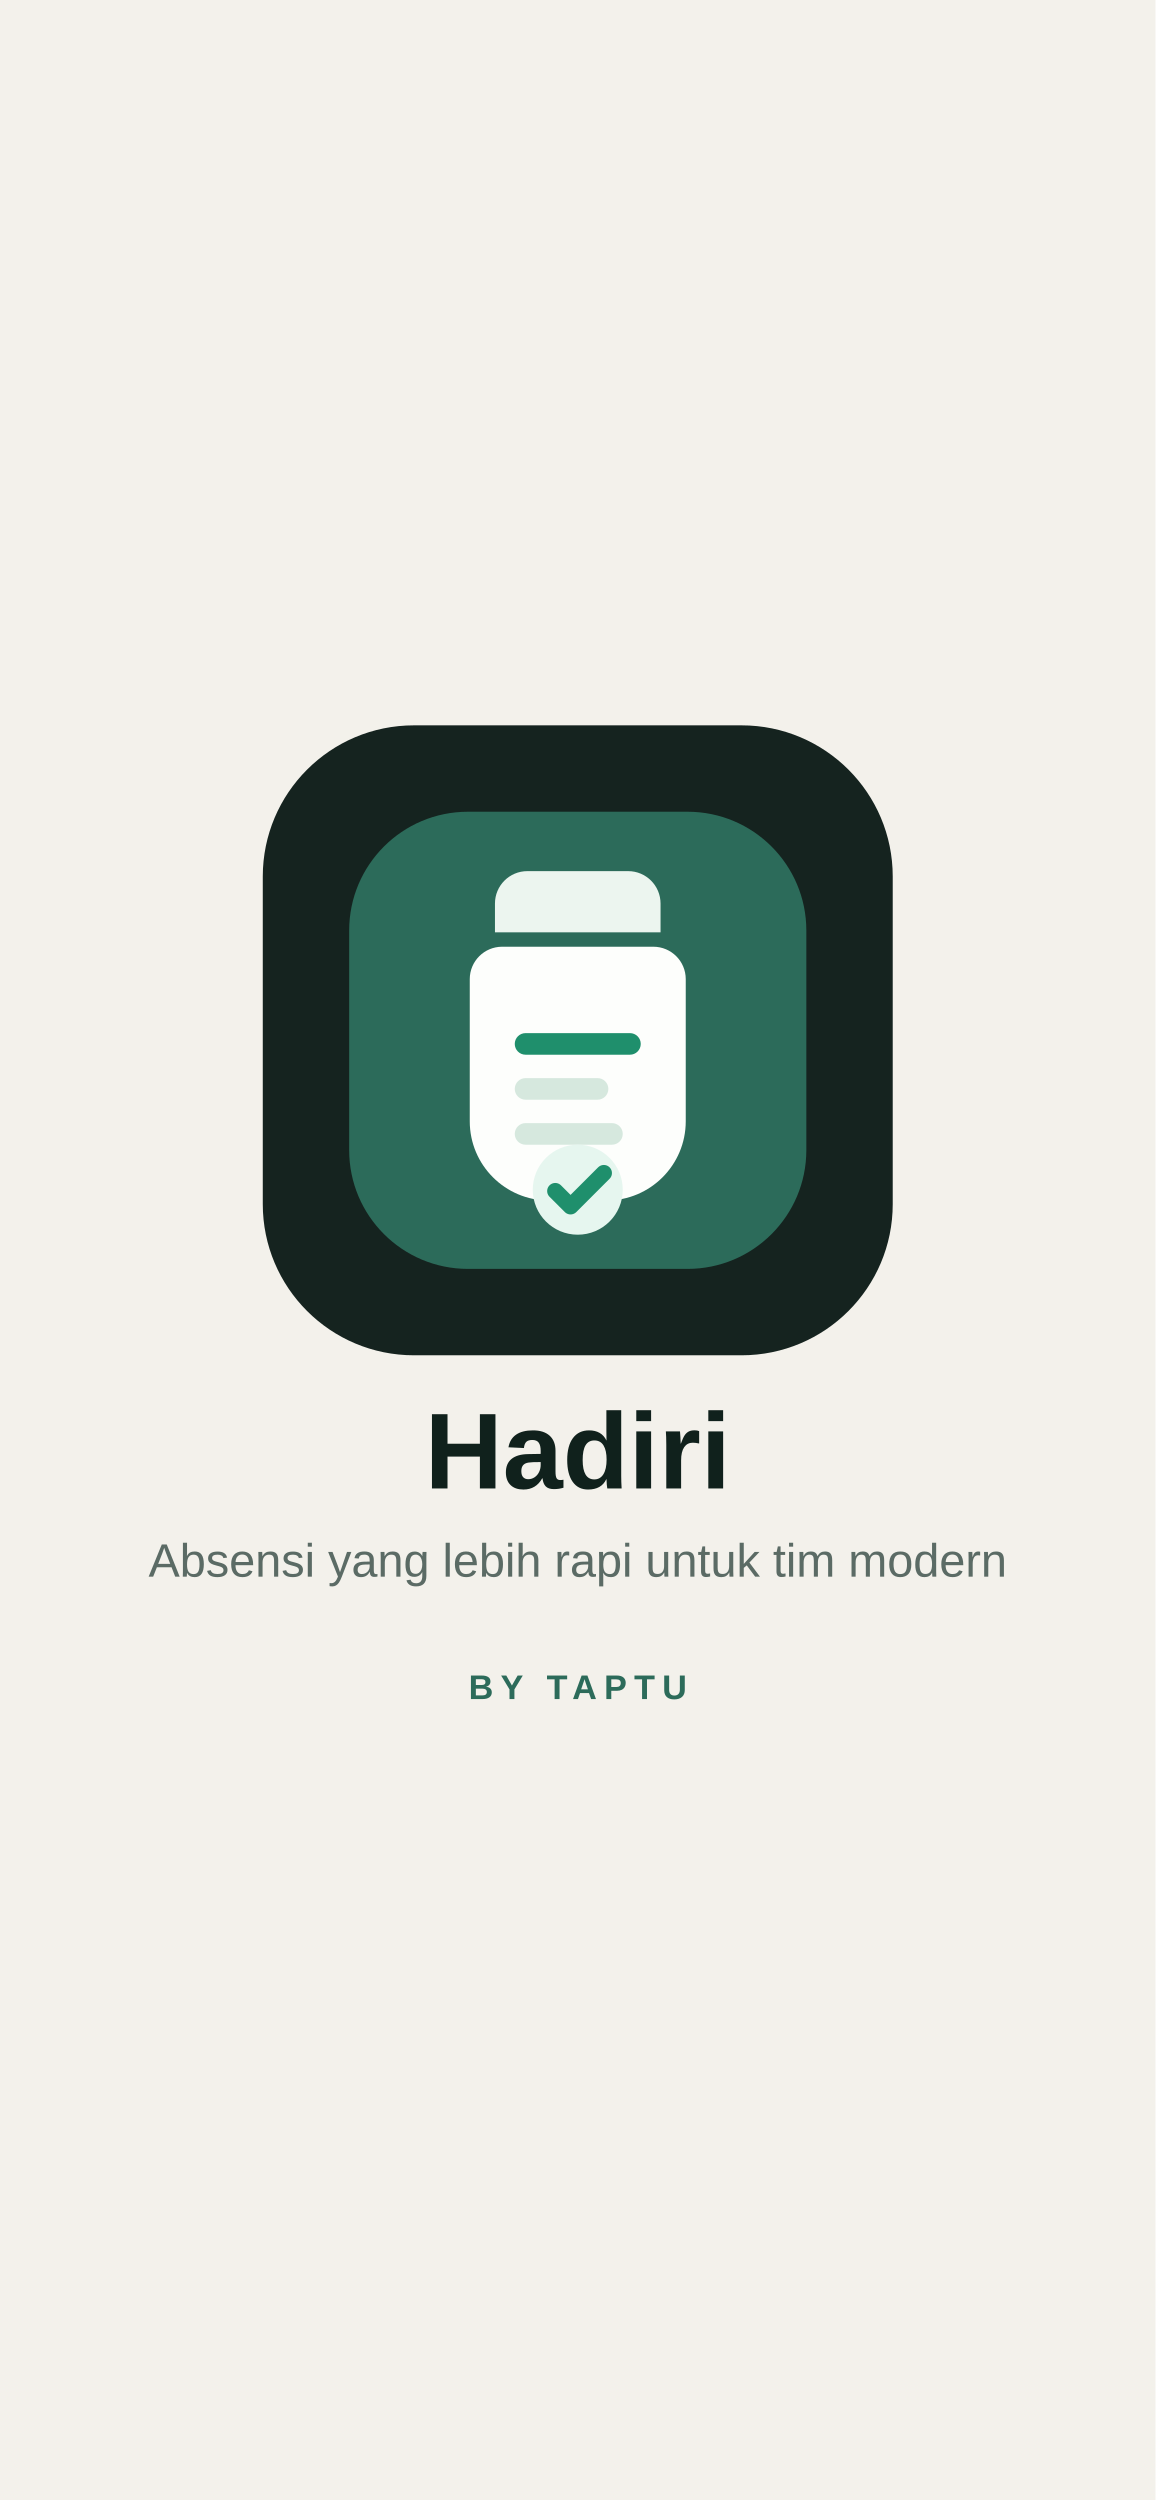
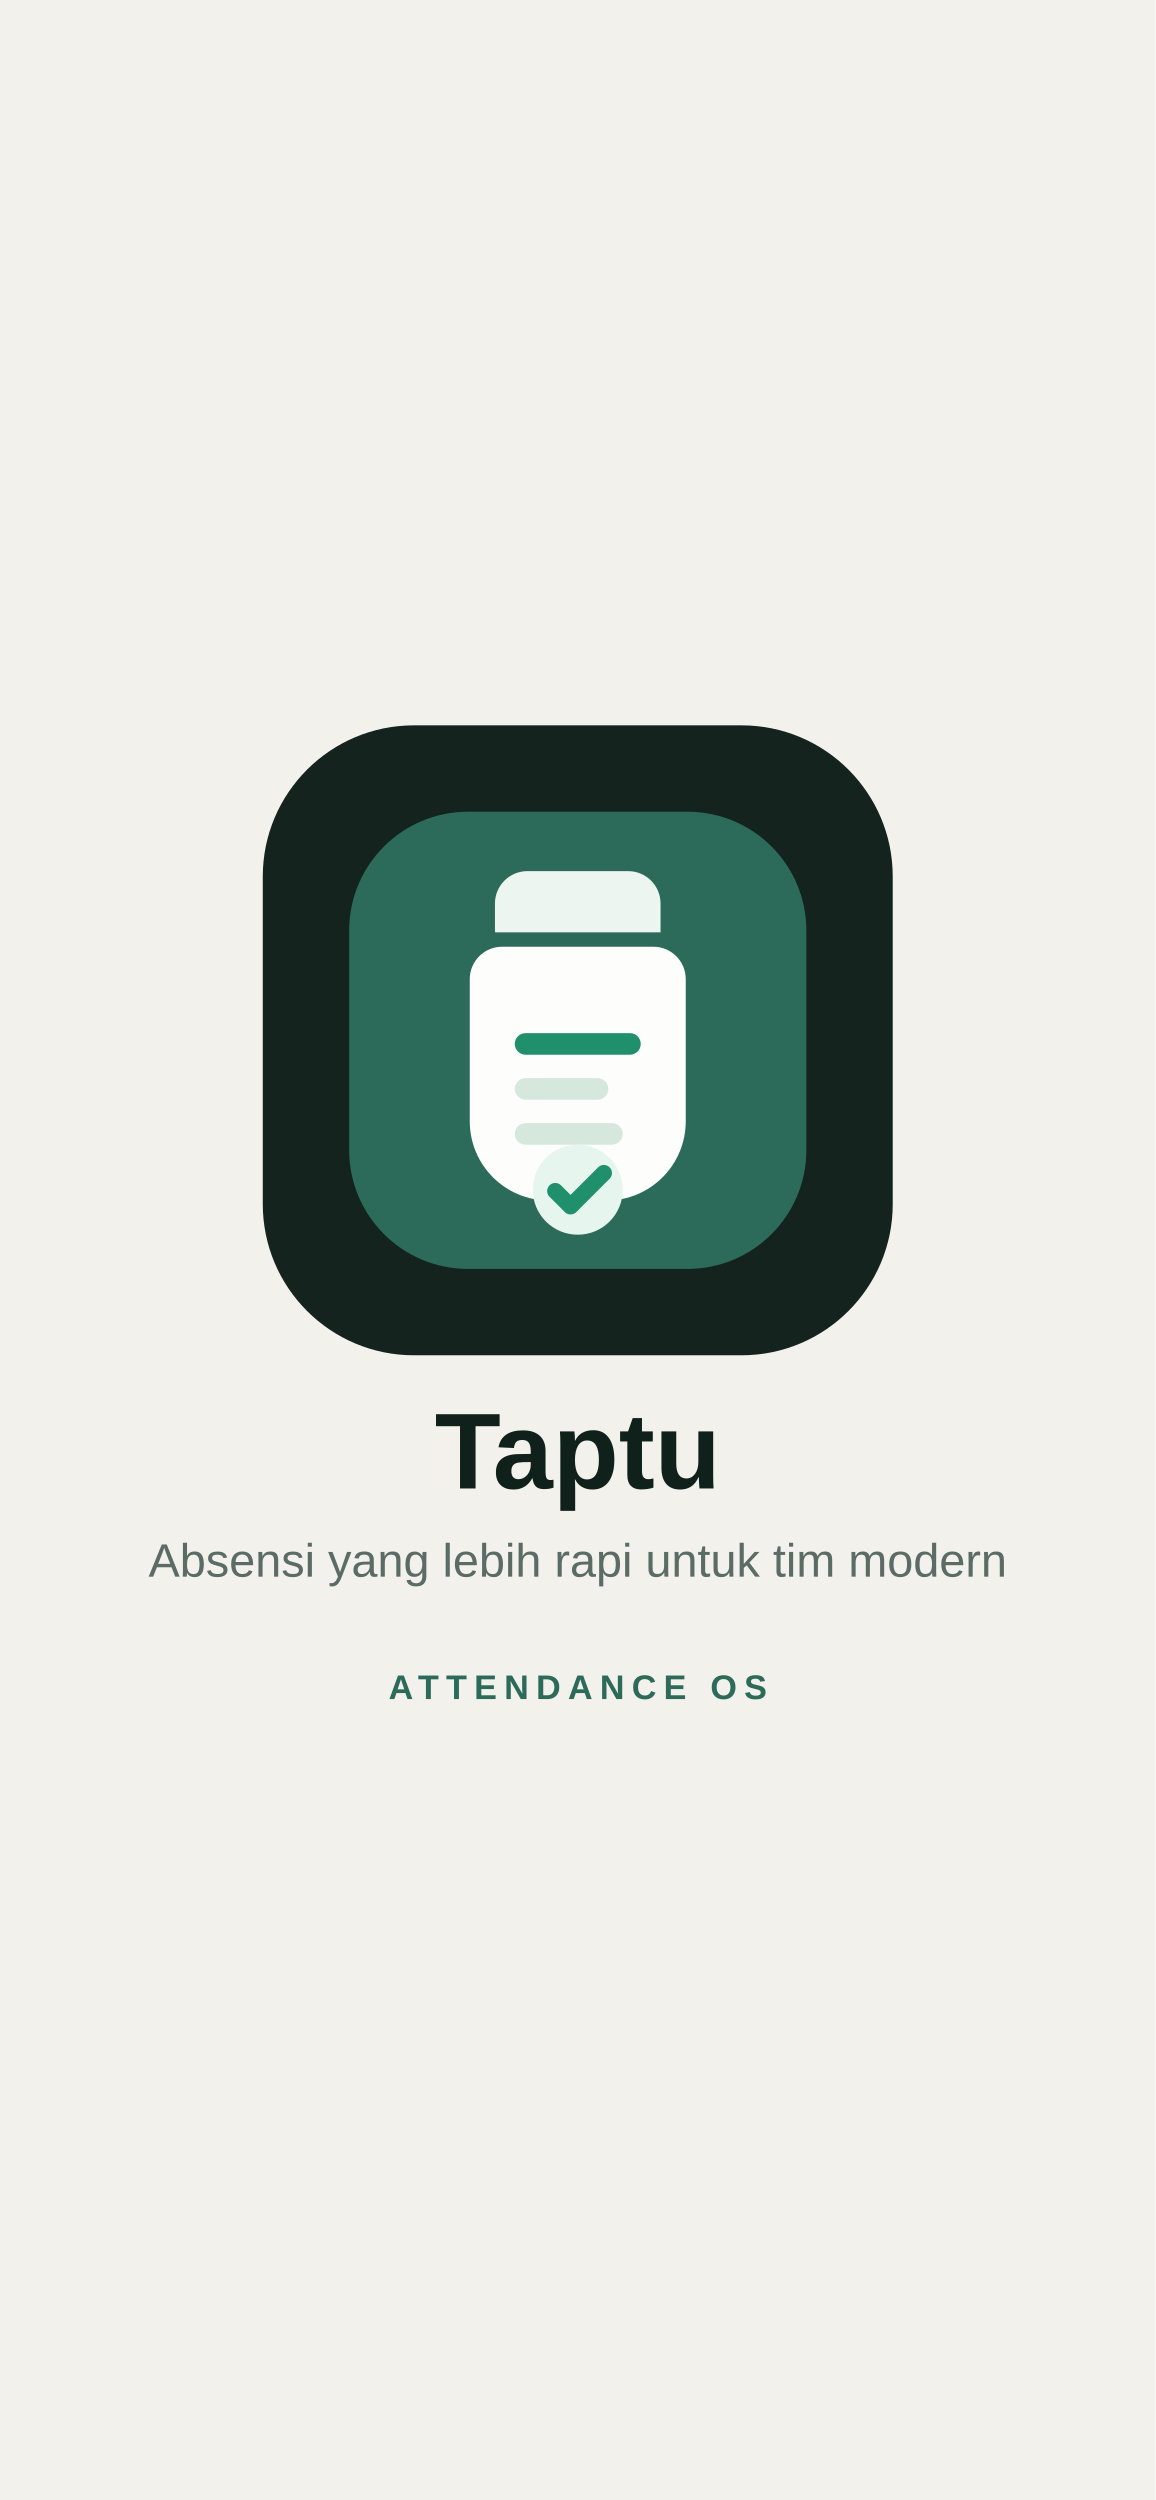
<svg xmlns="http://www.w3.org/2000/svg" width="1284" height="2778" viewBox="0 0 1284 2778" fill="none">
  <rect width="1284" height="2778" fill="#F3F1EB" />
  <rect x="292" y="806" width="700" height="700" rx="168" fill="#15231F" />
  <rect x="388" y="902" width="508" height="508" rx="132" fill="#2C6B5A" />
  <path d="M550 1004C550 984.118 566.118 968 586 968H698C717.882 968 734 984.118 734 1004V1036H550V1004Z" fill="#ECF5EF" />
  <path d="M522 1088C522 1068.12 538.118 1052 558 1052H726C745.882 1052 762 1068.12 762 1088V1246C762 1294.6 722.601 1334 674 1334H610C561.399 1334 522 1294.6 522 1246V1088Z" fill="#FDFEFC" />
  <rect x="572" y="1148" width="140" height="24" rx="12" fill="#1F8F6C" />
  <rect x="572" y="1198" width="104" height="24" rx="12" fill="#D6E8DE" />
  <rect x="572" y="1248" width="120" height="24" rx="12" fill="#D6E8DE" />
  <circle cx="642" cy="1322" r="50" fill="#E6F6EF" />
  <path d="M617 1323.5L634 1340.5L671 1303.5" stroke="#1F8F6C" stroke-width="18" stroke-linecap="round" stroke-linejoin="round" />
-   <text x="642" y="1654" text-anchor="middle" fill="#10211C" font-family="Poppins, Arial, sans-serif" font-size="120" font-weight="700">Hadiri</text>
+   <text x="642" y="1654" text-anchor="middle" fill="#10211C" font-family="Poppins, Arial, sans-serif" font-size="120" font-weight="700">Taptu</text>
  <text x="642" y="1752" text-anchor="middle" fill="#5B6B65" font-family="Poppins, Arial, sans-serif" font-size="52" font-weight="500">Absensi yang lebih rapi untuk tim modern</text>
-   <text x="642" y="1888" text-anchor="middle" fill="#2C6B5A" font-family="Poppins, Arial, sans-serif" font-size="38" font-weight="600" letter-spacing="8">BY TAPTU</text>
+   <text x="642" y="1888" text-anchor="middle" fill="#2C6B5A" font-family="Poppins, Arial, sans-serif" font-size="38" font-weight="600" letter-spacing="8">ATTENDANCE OS</text>
</svg>
